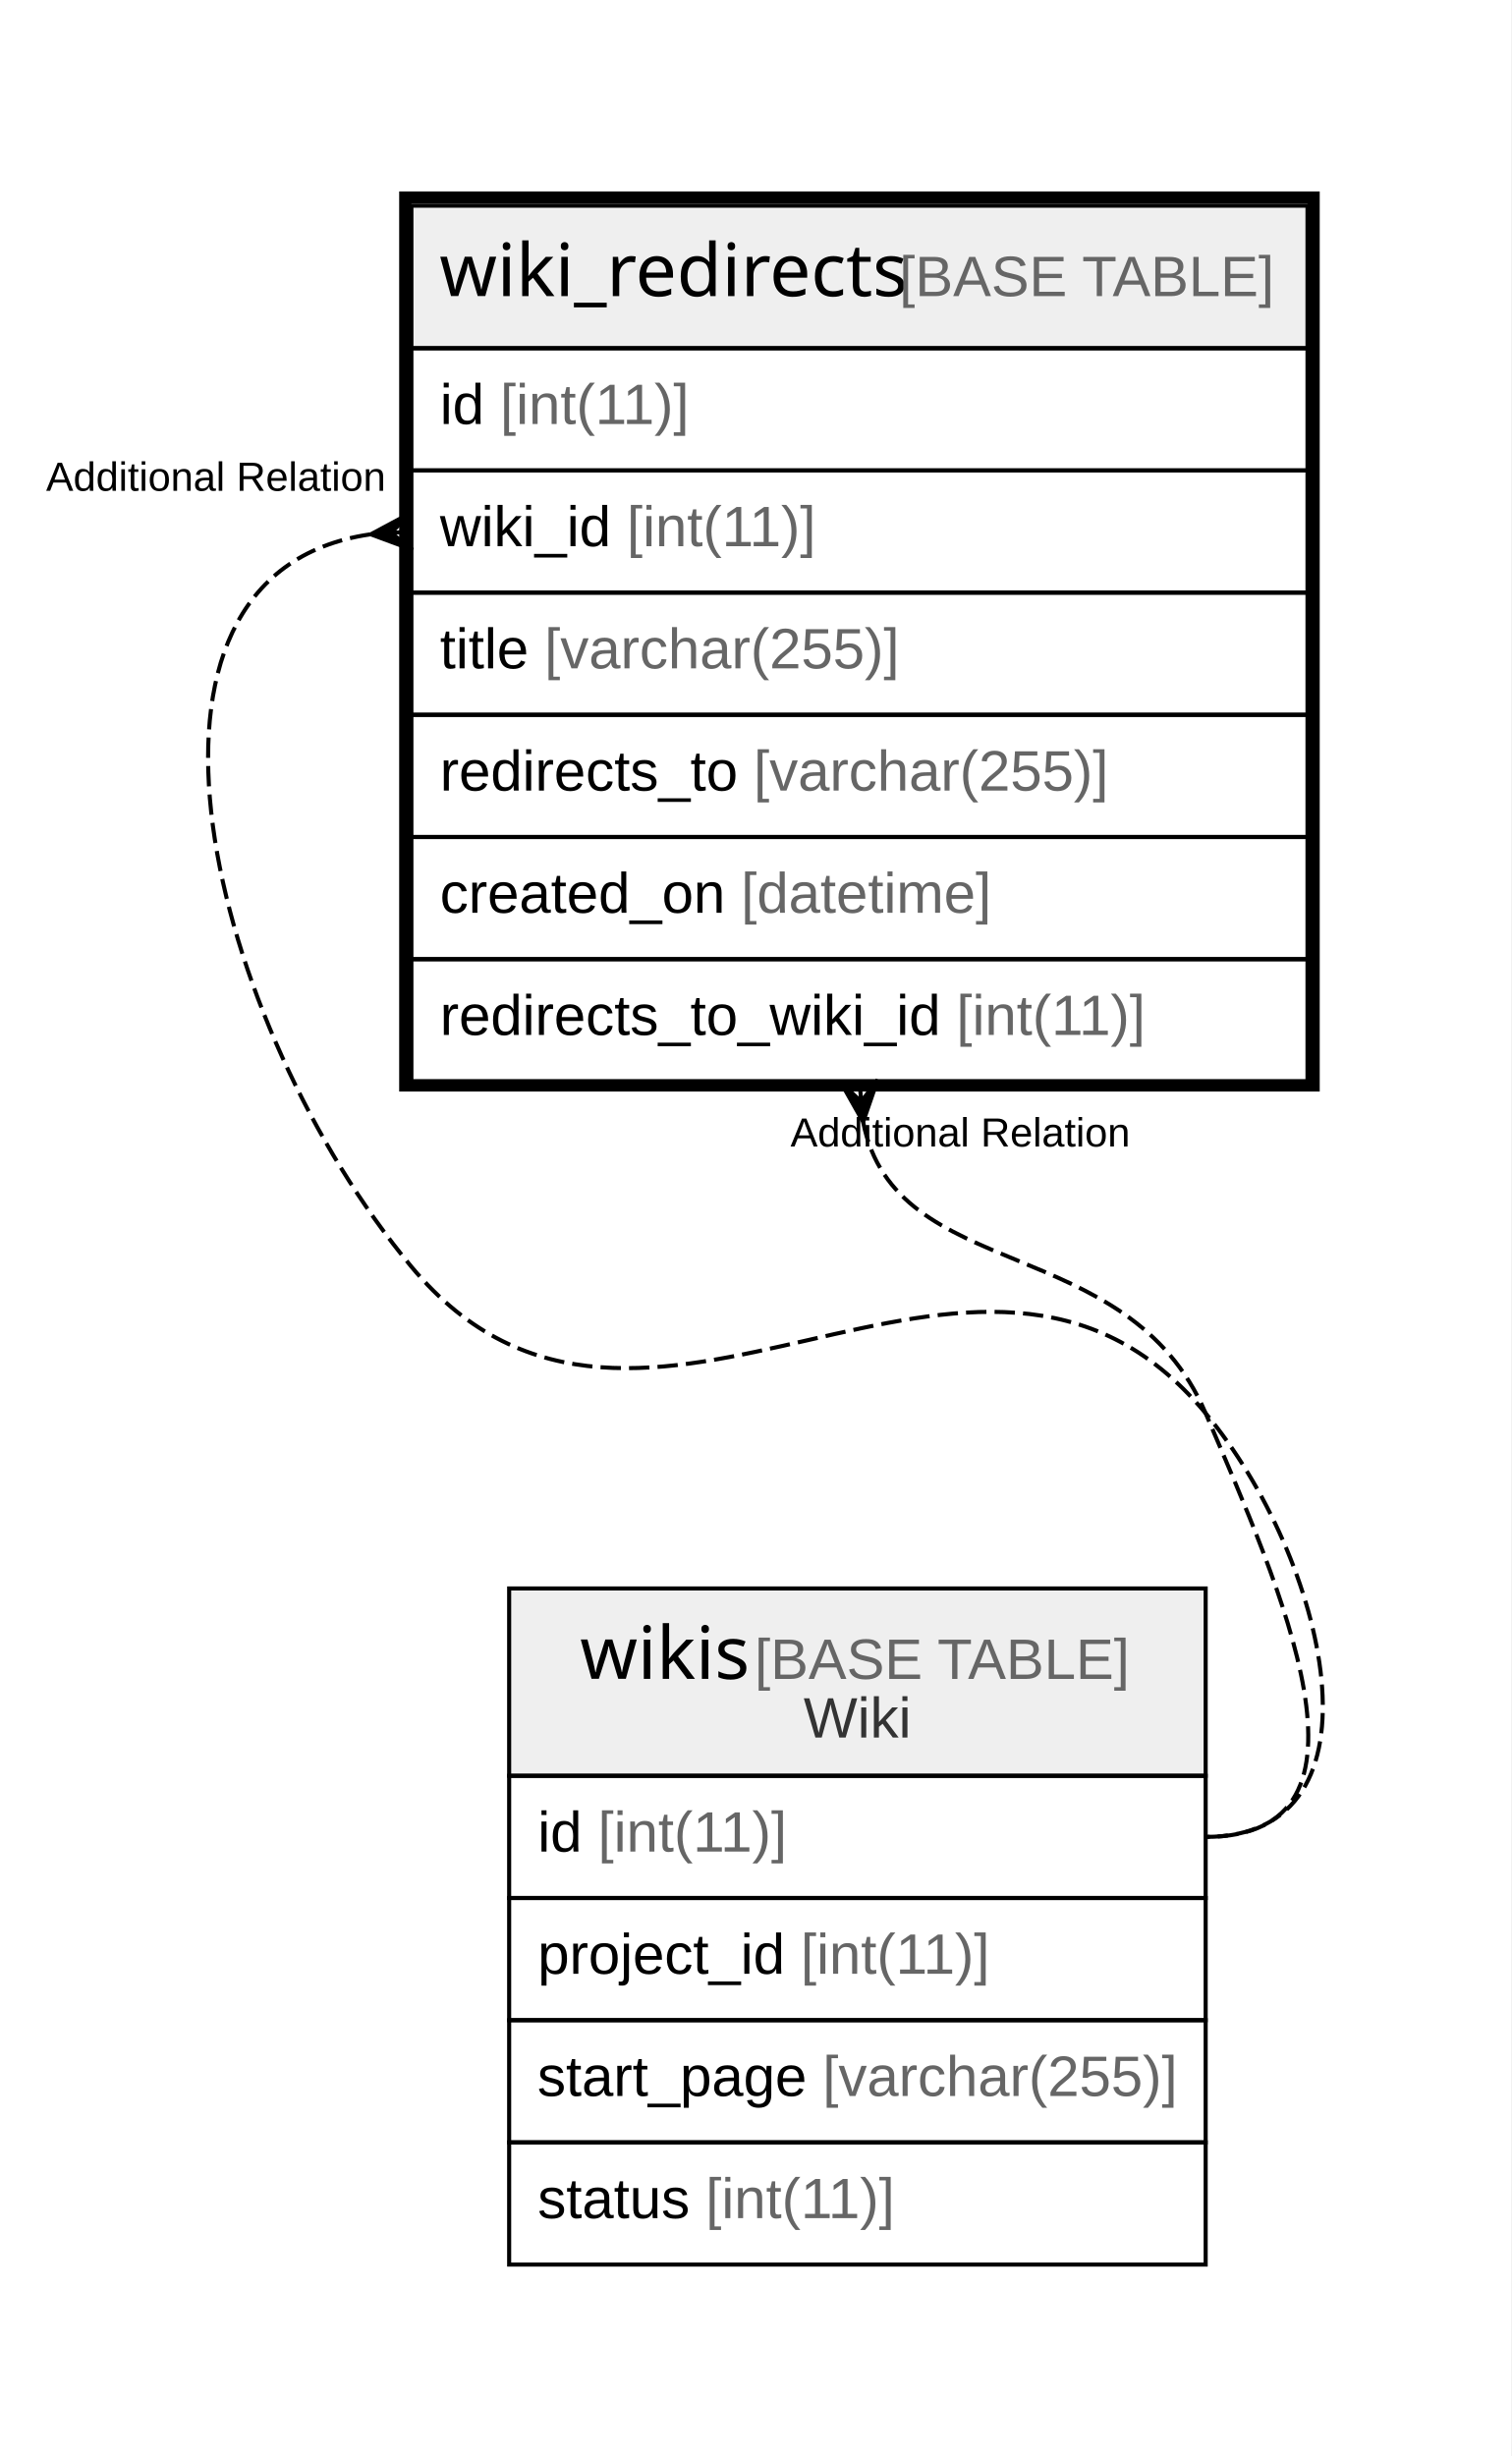
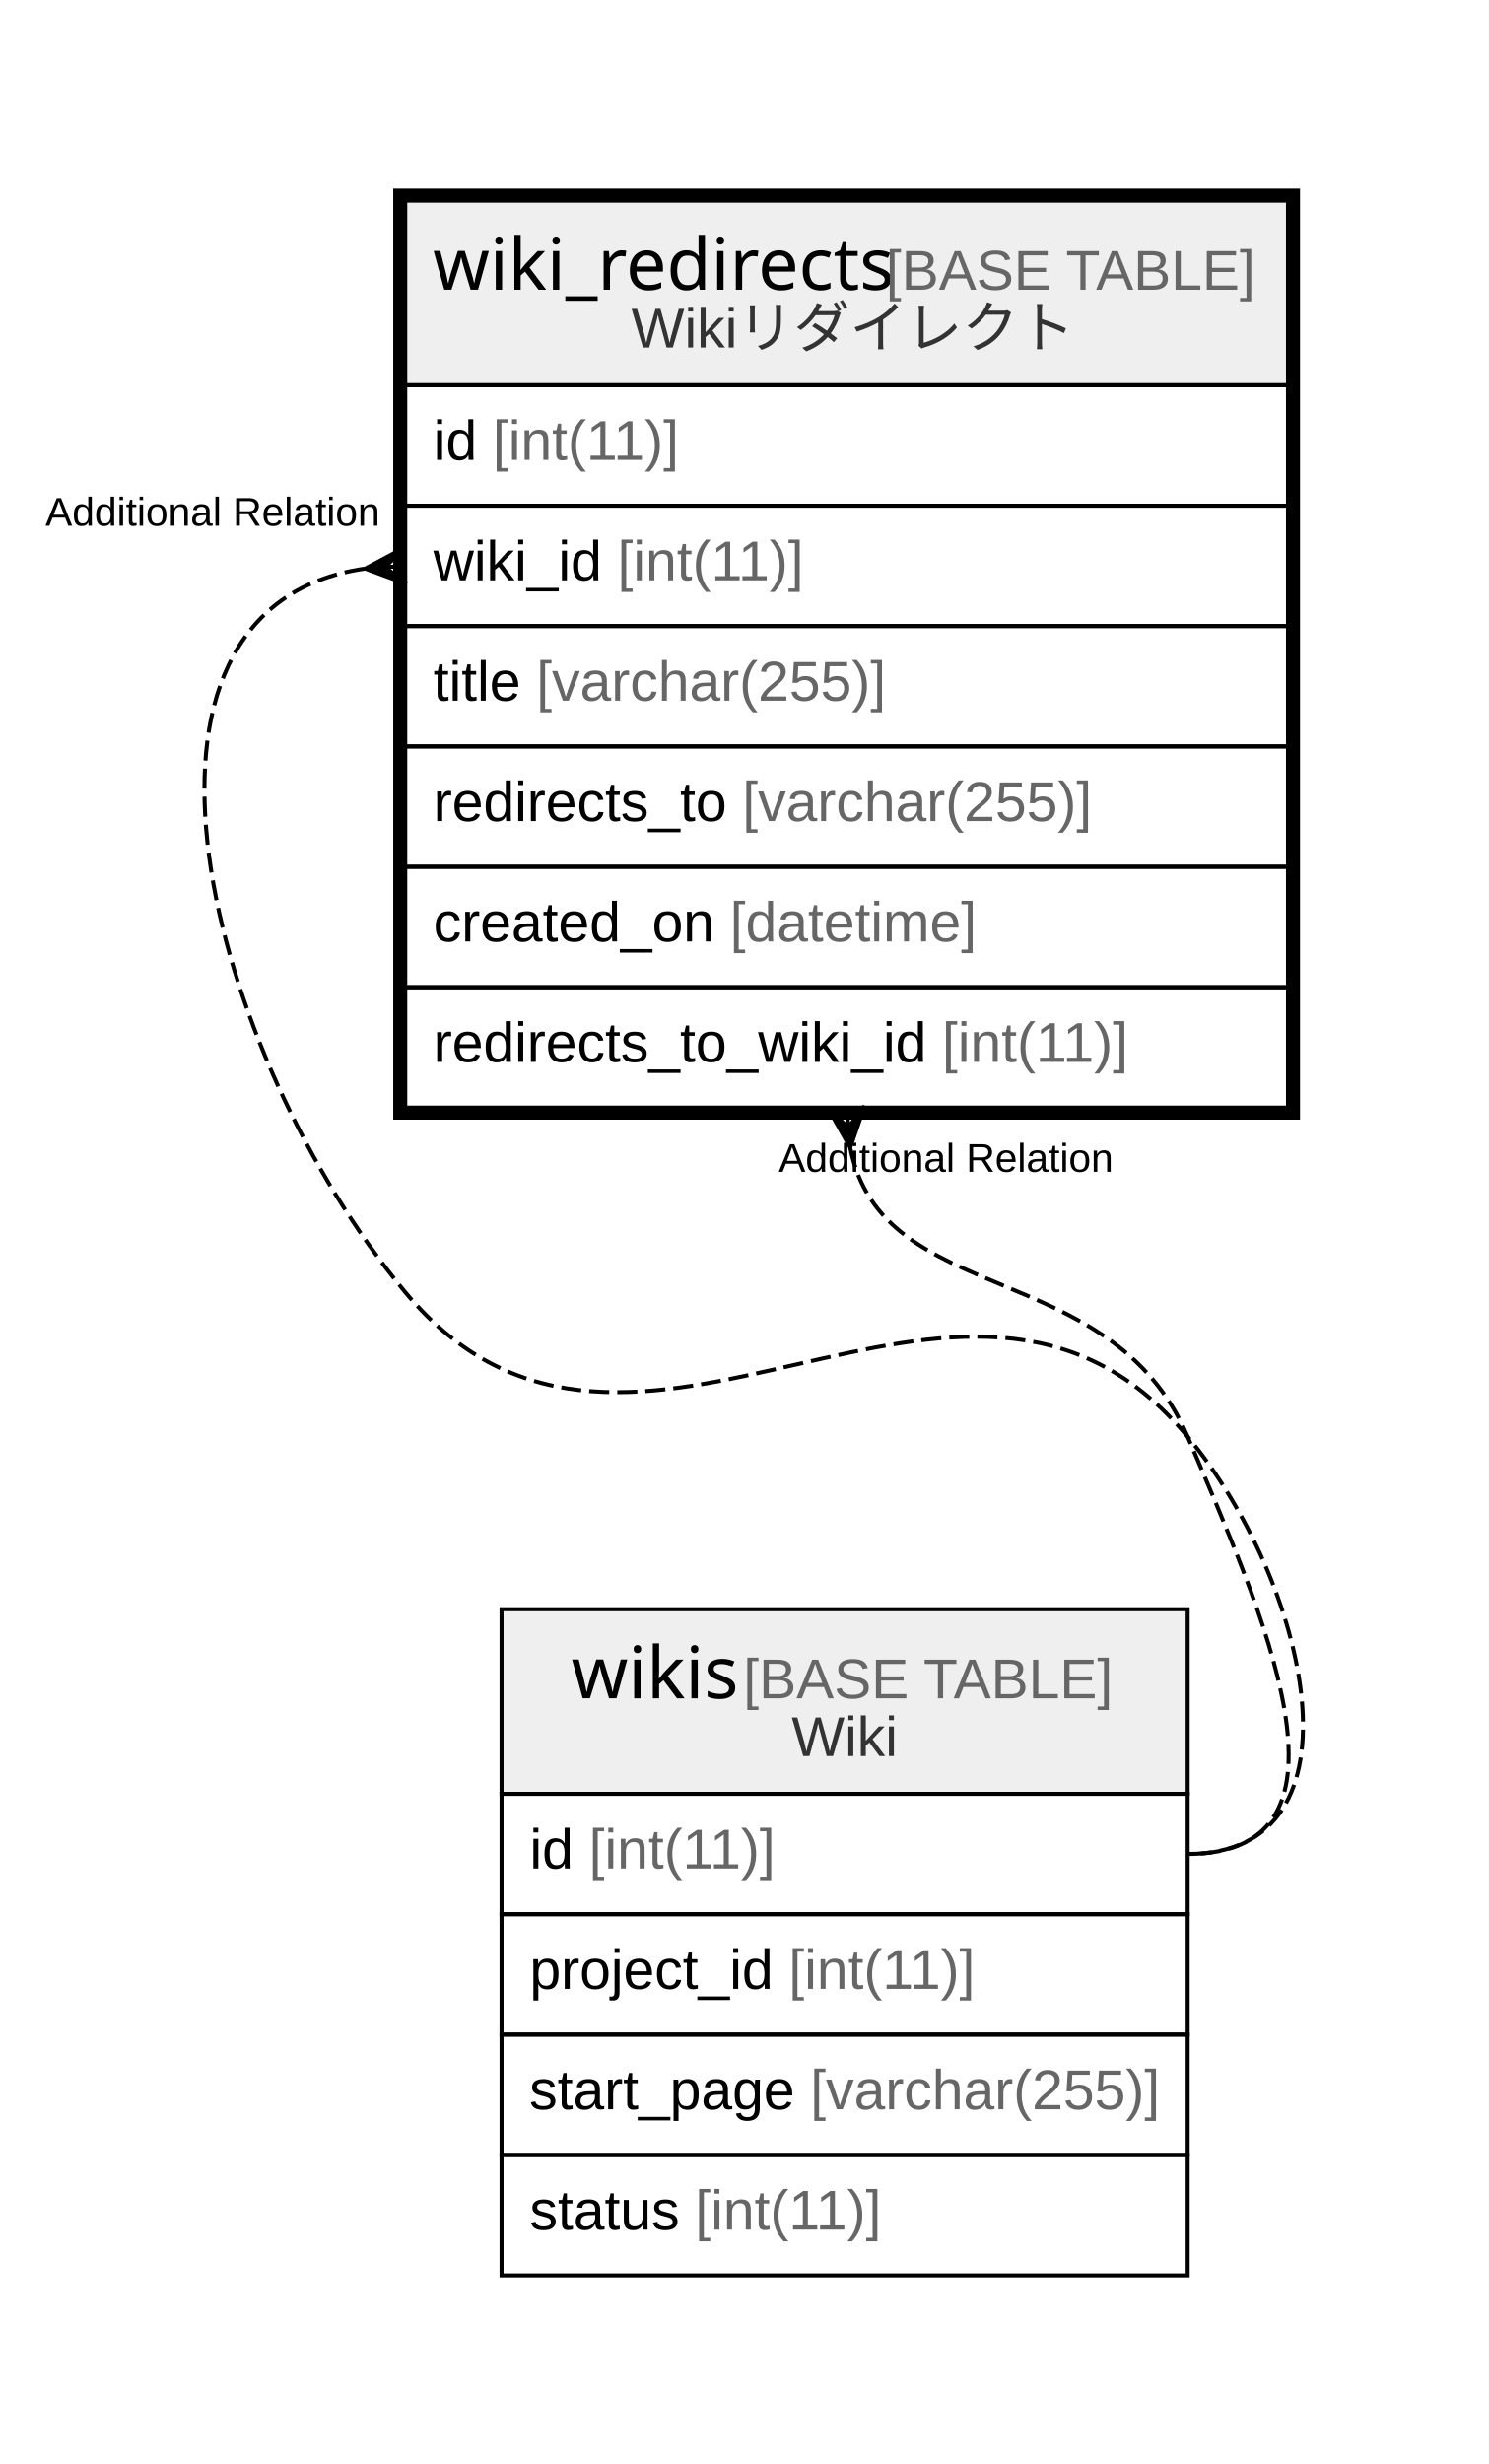
- <svg xmlns="http://www.w3.org/2000/svg" width="371pt" height="603pt" viewBox="0.00 0.00 371.00 603.00">
-   <g id="graph0" class="graph" transform="scale(1 1) rotate(0) translate(4 599)">
-     <polygon fill="#ffffff" stroke="transparent" points="-4,4 -4,-599 367,-599 367,4 -4,4" />
+ <svg xmlns="http://www.w3.org/2000/svg" width="371pt" height="614pt" viewBox="0.00 0.00 371.00 614.00">
+   <g id="graph0" class="graph" transform="scale(1 1) rotate(0) translate(4 610)">
+     <polygon fill="#ffffff" stroke="transparent" points="-4,4 -4,-610 367,-610 367,4 -4,4" />
    <g id="node1" class="node">
-       <polygon fill="#efefef" stroke="transparent" points="97,-513.5 97,-548.5 317,-548.5 317,-513.5 97,-513.5" />
-       <polygon fill="none" stroke="#000000" points="97,-513.5 97,-548.5 317,-548.5 317,-513.5 97,-513.5" />
-       <text text-anchor="start" x="103.879" y="-526.3" font-family="Arial Bold" font-size="18.00" fill="#000000">wiki_redirects</text>
-       <text text-anchor="start" x="212.867" y="-526.3" font-family="Arial" font-size="14.00" fill="#000000"> </text>
-       <text text-anchor="start" x="216.758" y="-526.3" font-family="Arial" font-size="14.00" fill="#666666">[BASE TABLE]</text>
-       <polygon fill="none" stroke="#000000" points="97,-483.5 97,-513.5 317,-513.5 317,-483.5 97,-483.5" />
-       <text text-anchor="start" x="104" y="-494.9" font-family="Arial" font-size="14.00" fill="#000000">id </text>
-       <text text-anchor="start" x="118.78" y="-494.9" font-family="Arial" font-size="14.00" fill="#666666">[int(11)]</text>
-       <polygon fill="none" stroke="#000000" points="97,-453.5 97,-483.5 317,-483.5 317,-453.5 97,-453.5" />
-       <text text-anchor="start" x="104" y="-464.9" font-family="Arial" font-size="14.00" fill="#000000">wiki_id </text>
-       <text text-anchor="start" x="149.882" y="-464.9" font-family="Arial" font-size="14.00" fill="#666666">[int(11)]</text>
-       <polygon fill="none" stroke="#000000" points="97,-423.5 97,-453.5 317,-453.5 317,-423.5 97,-423.5" />
-       <text text-anchor="start" x="104" y="-434.9" font-family="Arial" font-size="14.00" fill="#000000">title </text>
-       <text text-anchor="start" x="129.668" y="-434.9" font-family="Arial" font-size="14.00" fill="#666666">[varchar(255)]</text>
-       <polygon fill="none" stroke="#000000" points="97,-393.5 97,-423.5 317,-423.5 317,-393.5 97,-393.5" />
-       <text text-anchor="start" x="104" y="-404.9" font-family="Arial" font-size="14.00" fill="#000000">redirects_to </text>
-       <text text-anchor="start" x="181.013" y="-404.9" font-family="Arial" font-size="14.00" fill="#666666">[varchar(255)]</text>
-       <polygon fill="none" stroke="#000000" points="97,-363.5 97,-393.5 317,-393.5 317,-363.5 97,-363.5" />
-       <text text-anchor="start" x="104" y="-374.9" font-family="Arial" font-size="14.00" fill="#000000">created_on </text>
-       <text text-anchor="start" x="177.92" y="-374.9" font-family="Arial" font-size="14.00" fill="#666666">[datetime]</text>
-       <polygon fill="none" stroke="#000000" points="97,-333.5 97,-363.5 317,-363.5 317,-333.5 97,-333.5" />
-       <text text-anchor="start" x="104" y="-344.9" font-family="Arial" font-size="14.00" fill="#000000">redirects_to_wiki_id </text>
-       <text text-anchor="start" x="230.787" y="-344.9" font-family="Arial" font-size="14.00" fill="#666666">[int(11)]</text>
-       <polygon fill="none" stroke="#000000" stroke-width="3" points="95.5,-332.5 95.5,-550.5 318.5,-550.5 318.5,-332.5 95.5,-332.5" />
+       <polygon fill="#efefef" stroke="transparent" points="97,-514 97,-560 317,-560 317,-514 97,-514" />
+       <polygon fill="none" stroke="#000000" points="97,-514 97,-560 317,-560 317,-514 97,-514" />
+       <text text-anchor="start" x="103.879" y="-537.8" font-family="Arial Bold" font-size="18.00" fill="#000000">wiki_redirects</text>
+       <text text-anchor="start" x="212.867" y="-537.8" font-family="Arial" font-size="14.00" fill="#000000"> </text>
+       <text text-anchor="start" x="216.758" y="-537.8" font-family="Arial" font-size="14.00" fill="#666666">[BASE TABLE]</text>
+       <text text-anchor="start" x="153.359" y="-523.4" font-family="Arial" font-size="14.00" fill="#333333">Wikiリダイレクト</text>
+       <polygon fill="none" stroke="#000000" points="97,-484 97,-514 317,-514 317,-484 97,-484" />
+       <text text-anchor="start" x="104" y="-495.4" font-family="Arial" font-size="14.00" fill="#000000">id </text>
+       <text text-anchor="start" x="118.78" y="-495.4" font-family="Arial" font-size="14.00" fill="#666666">[int(11)]</text>
+       <polygon fill="none" stroke="#000000" points="97,-454 97,-484 317,-484 317,-454 97,-454" />
+       <text text-anchor="start" x="104" y="-465.4" font-family="Arial" font-size="14.00" fill="#000000">wiki_id </text>
+       <text text-anchor="start" x="149.882" y="-465.4" font-family="Arial" font-size="14.00" fill="#666666">[int(11)]</text>
+       <polygon fill="none" stroke="#000000" points="97,-424 97,-454 317,-454 317,-424 97,-424" />
+       <text text-anchor="start" x="104" y="-435.4" font-family="Arial" font-size="14.00" fill="#000000">title </text>
+       <text text-anchor="start" x="129.668" y="-435.4" font-family="Arial" font-size="14.00" fill="#666666">[varchar(255)]</text>
+       <polygon fill="none" stroke="#000000" points="97,-394 97,-424 317,-424 317,-394 97,-394" />
+       <text text-anchor="start" x="104" y="-405.4" font-family="Arial" font-size="14.00" fill="#000000">redirects_to </text>
+       <text text-anchor="start" x="181.013" y="-405.4" font-family="Arial" font-size="14.00" fill="#666666">[varchar(255)]</text>
+       <polygon fill="none" stroke="#000000" points="97,-364 97,-394 317,-394 317,-364 97,-364" />
+       <text text-anchor="start" x="104" y="-375.4" font-family="Arial" font-size="14.00" fill="#000000">created_on </text>
+       <text text-anchor="start" x="177.92" y="-375.4" font-family="Arial" font-size="14.00" fill="#666666">[datetime]</text>
+       <polygon fill="none" stroke="#000000" points="97,-334 97,-364 317,-364 317,-334 97,-334" />
+       <text text-anchor="start" x="104" y="-345.4" font-family="Arial" font-size="14.00" fill="#000000">redirects_to_wiki_id </text>
+       <text text-anchor="start" x="230.787" y="-345.4" font-family="Arial" font-size="14.00" fill="#666666">[int(11)]</text>
+       <polygon fill="none" stroke="#000000" stroke-width="3" points="95.5,-332.5 95.5,-561.5 318.5,-561.5 318.5,-332.5 95.5,-332.5" />
    </g>
    <g id="node2" class="node">
      <polygon fill="#efefef" stroke="transparent" points="121,-163 121,-209 292,-209 292,-163 121,-163" />
      <polygon fill="none" stroke="#000000" points="121,-163 121,-209 292,-209 292,-163 121,-163" />
      <text text-anchor="start" x="138.382" y="-186.8" font-family="Arial Bold" font-size="18.00" fill="#000000">wikis</text>
      <text text-anchor="start" x="177.364" y="-186.8" font-family="Arial" font-size="14.00" fill="#000000"> </text>
      <text text-anchor="start" x="181.255" y="-186.8" font-family="Arial" font-size="14.00" fill="#666666">[BASE TABLE]</text>
      <text text-anchor="start" x="193.286" y="-172.4" font-family="Arial" font-size="14.00" fill="#333333">Wiki</text>
      <polygon fill="none" stroke="#000000" points="121,-133 121,-163 292,-163 292,-133 121,-133" />
      <text text-anchor="start" x="128" y="-144.4" font-family="Arial" font-size="14.00" fill="#000000">id </text>
      <text text-anchor="start" x="142.78" y="-144.4" font-family="Arial" font-size="14.00" fill="#666666">[int(11)]</text>
      <polygon fill="none" stroke="#000000" points="121,-103 121,-133 292,-133 292,-103 121,-103" />
      <text text-anchor="start" x="128" y="-114.4" font-family="Arial" font-size="14.00" fill="#000000">project_id </text>
      <text text-anchor="start" x="192.568" y="-114.4" font-family="Arial" font-size="14.00" fill="#666666">[int(11)]</text>
      <polygon fill="none" stroke="#000000" points="121,-73 121,-103 292,-103 292,-73 121,-73" />
      <text text-anchor="start" x="127.926" y="-84.4" font-family="Arial" font-size="14.00" fill="#000000">start_page </text>
      <text text-anchor="start" x="197.954" y="-84.4" font-family="Arial" font-size="14.00" fill="#666666">[varchar(255)]</text>
      <polygon fill="none" stroke="#000000" points="121,-43 121,-73 292,-73 292,-43 121,-43" />
      <text text-anchor="start" x="128" y="-54.4" font-family="Arial" font-size="14.00" fill="#000000">status </text>
      <text text-anchor="start" x="169.237" y="-54.4" font-family="Arial" font-size="14.00" fill="#666666">[int(11)]</text>
    </g>
    <g id="edge1" class="edge">
-       <path fill="none" stroke="#000000" stroke-dasharray="5,2" d="M86.842,-467.796C19.42,-457.938 47.986,-346.89 97,-288 153.378,-220.261 235.622,-319.739 292,-252 321.569,-216.473 338.222,-148 292,-148" />
-       <polygon fill="#000000" stroke="#000000" points="87.024,-467.809 96.689,-472.989 92.012,-468.154 97,-468.5 97,-468.5 97,-468.5 92.012,-468.154 97.311,-464.011 87.024,-467.809 87.024,-467.809" />
-       <text text-anchor="start" x="7.324" y="-478.5" font-family="Arial" font-size="10.00" fill="#000000">Additional Relation</text>
+       <path fill="none" stroke="#000000" stroke-dasharray="5,2" d="M86.813,-468.295C19.205,-458.409 47.851,-347.053 97,-288 153.378,-220.261 235.622,-319.739 292,-252 321.569,-216.473 338.222,-148 292,-148" />
+       <polygon fill="#000000" stroke="#000000" points="87.024,-468.309 96.689,-473.489 92.012,-468.654 97,-469 97,-469 97,-469 92.012,-468.654 97.311,-464.511 87.024,-468.309 87.024,-468.309" />
+       <text text-anchor="start" x="7.324" y="-479" font-family="Arial" font-size="10.00" fill="#000000">Additional Relation</text>
    </g>
    <g id="edge2" class="edge">
-       <path fill="none" stroke="#000000" stroke-dasharray="5,2" d="M207.918,-323.47C215.848,-283.5 272.908,-296.755 292,-252 310.136,-209.484 338.222,-148 292,-148" />
-       <polygon fill="#000000" stroke="#000000" points="207.912,-323.542 202.519,-333.09 207.456,-328.521 207,-333.5 207,-333.5 207,-333.5 207.456,-328.521 211.481,-333.91 207.912,-323.542 207.912,-323.542" />
-       <text text-anchor="start" x="190.075" y="-317.5" font-family="Arial" font-size="10.00" fill="#000000">Additional Relation</text>
+       <path fill="none" stroke="#000000" stroke-dasharray="5,2" d="M207.919,-323.937C215.85,-283.821 272.921,-296.916 292,-252 310.071,-209.457 338.222,-148 292,-148" />
+       <polygon fill="#000000" stroke="#000000" points="207.909,-324.041 202.519,-333.591 207.455,-329.021 207,-334 207,-334 207,-334 207.455,-329.021 211.481,-334.409 207.909,-324.041 207.909,-324.041" />
+       <text text-anchor="start" x="190.075" y="-318" font-family="Arial" font-size="10.00" fill="#000000">Additional Relation</text>
    </g>
  </g>
</svg>
